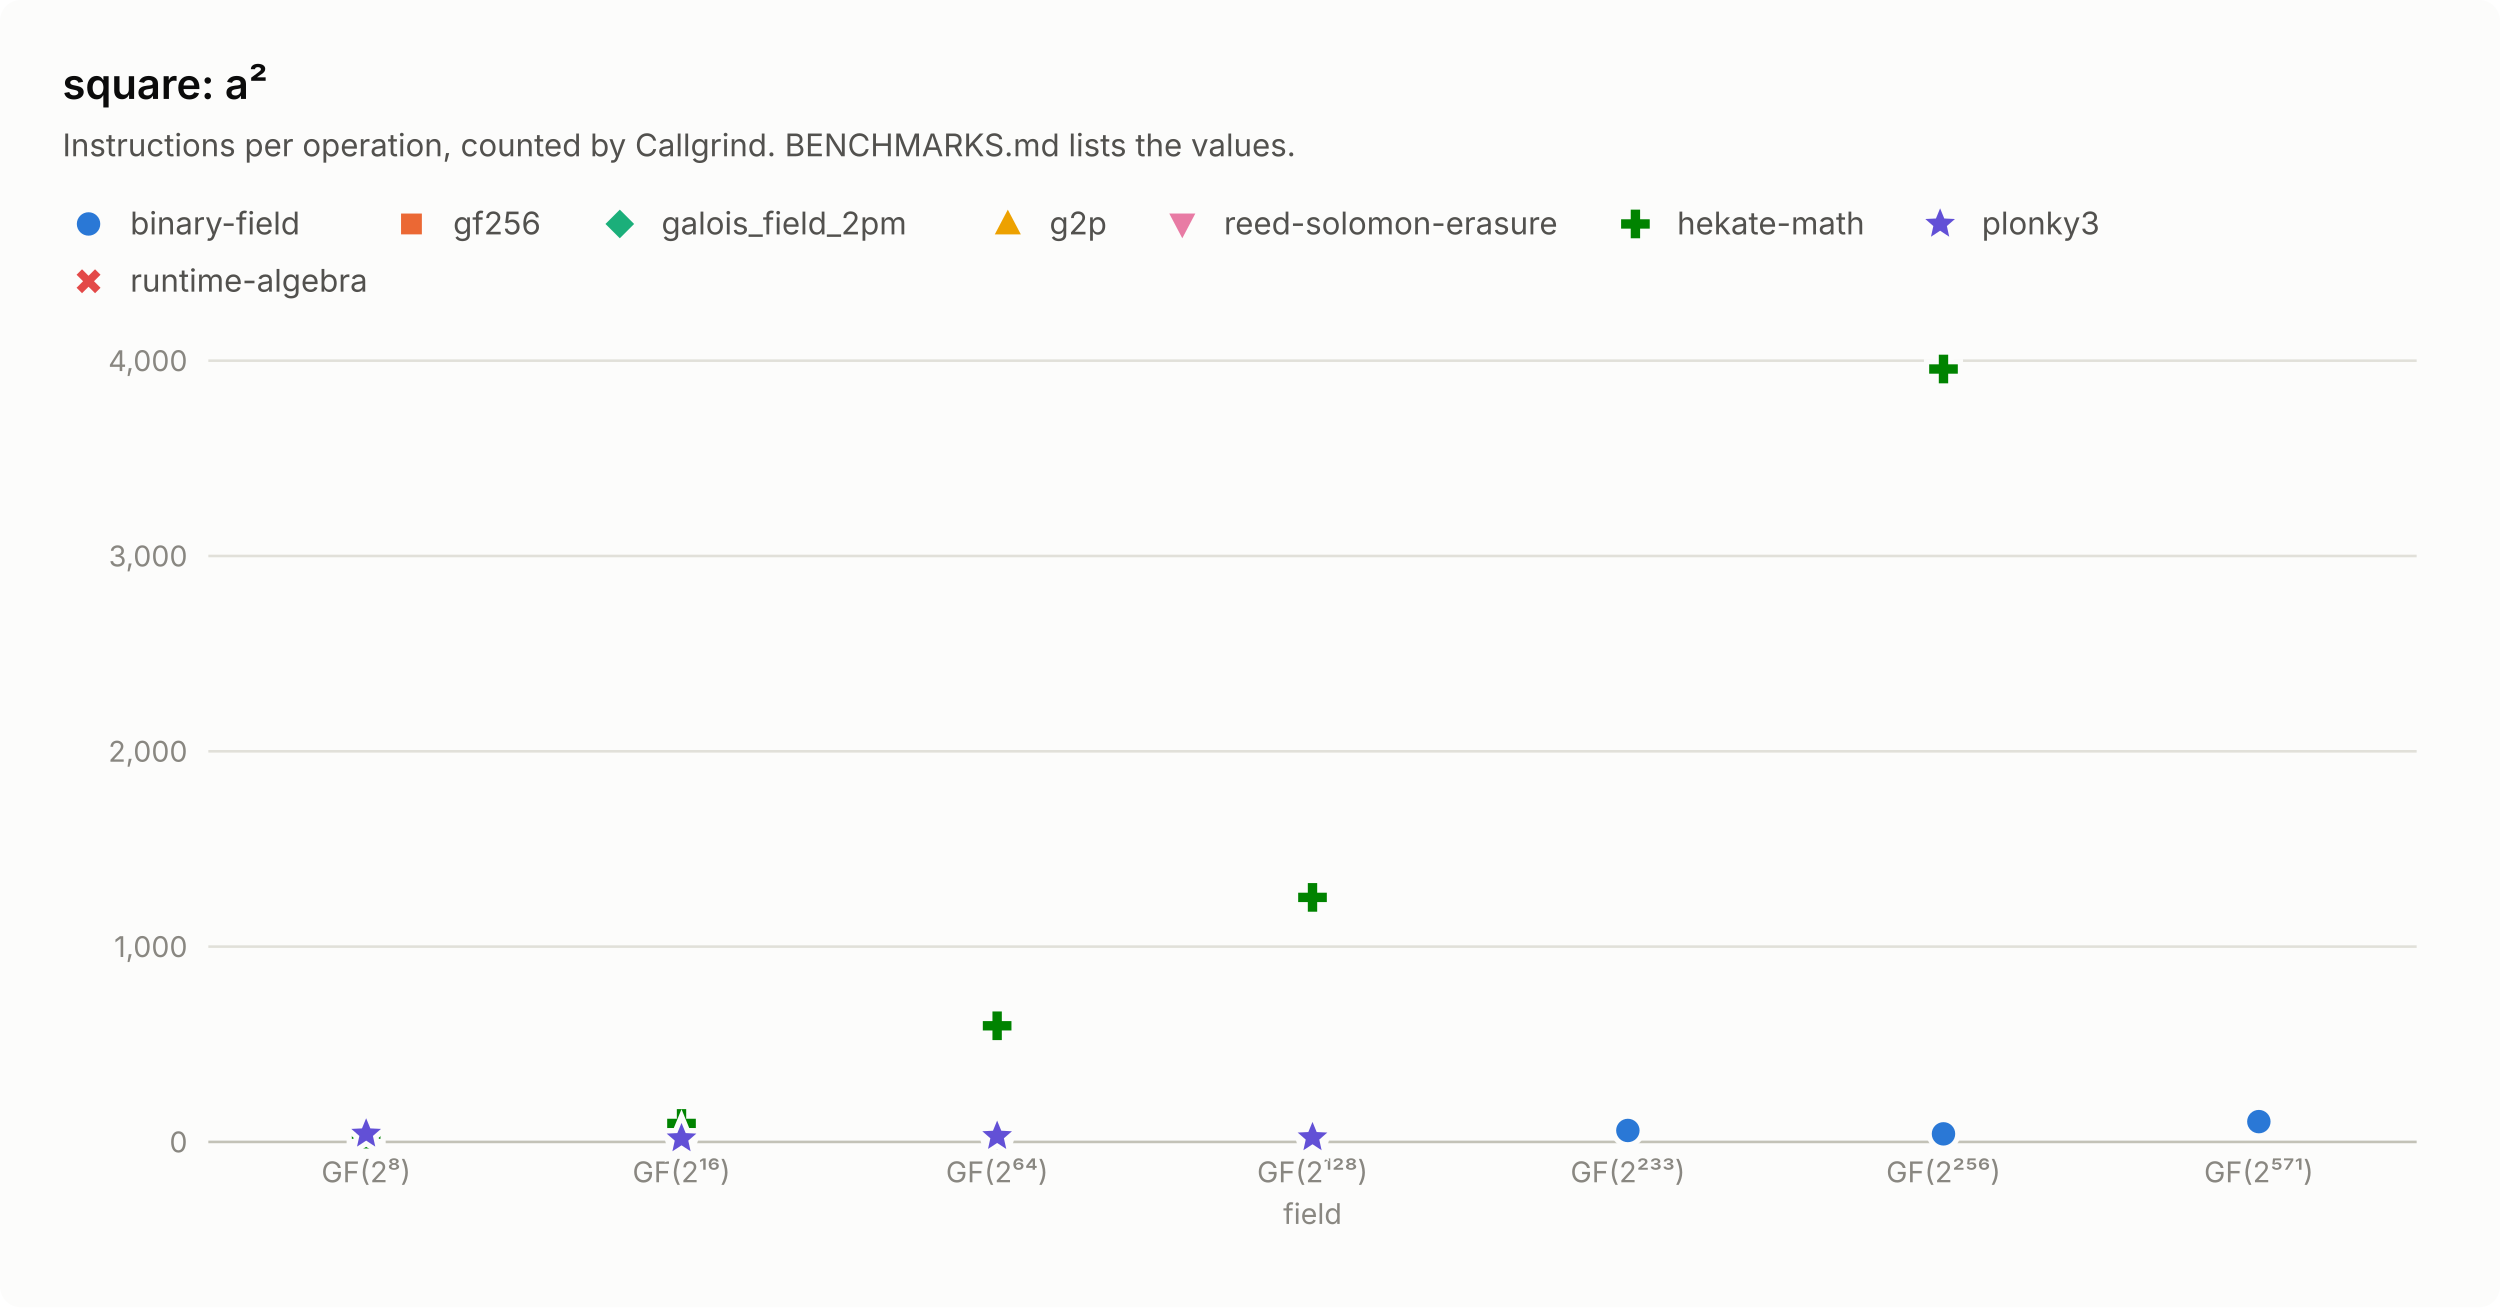
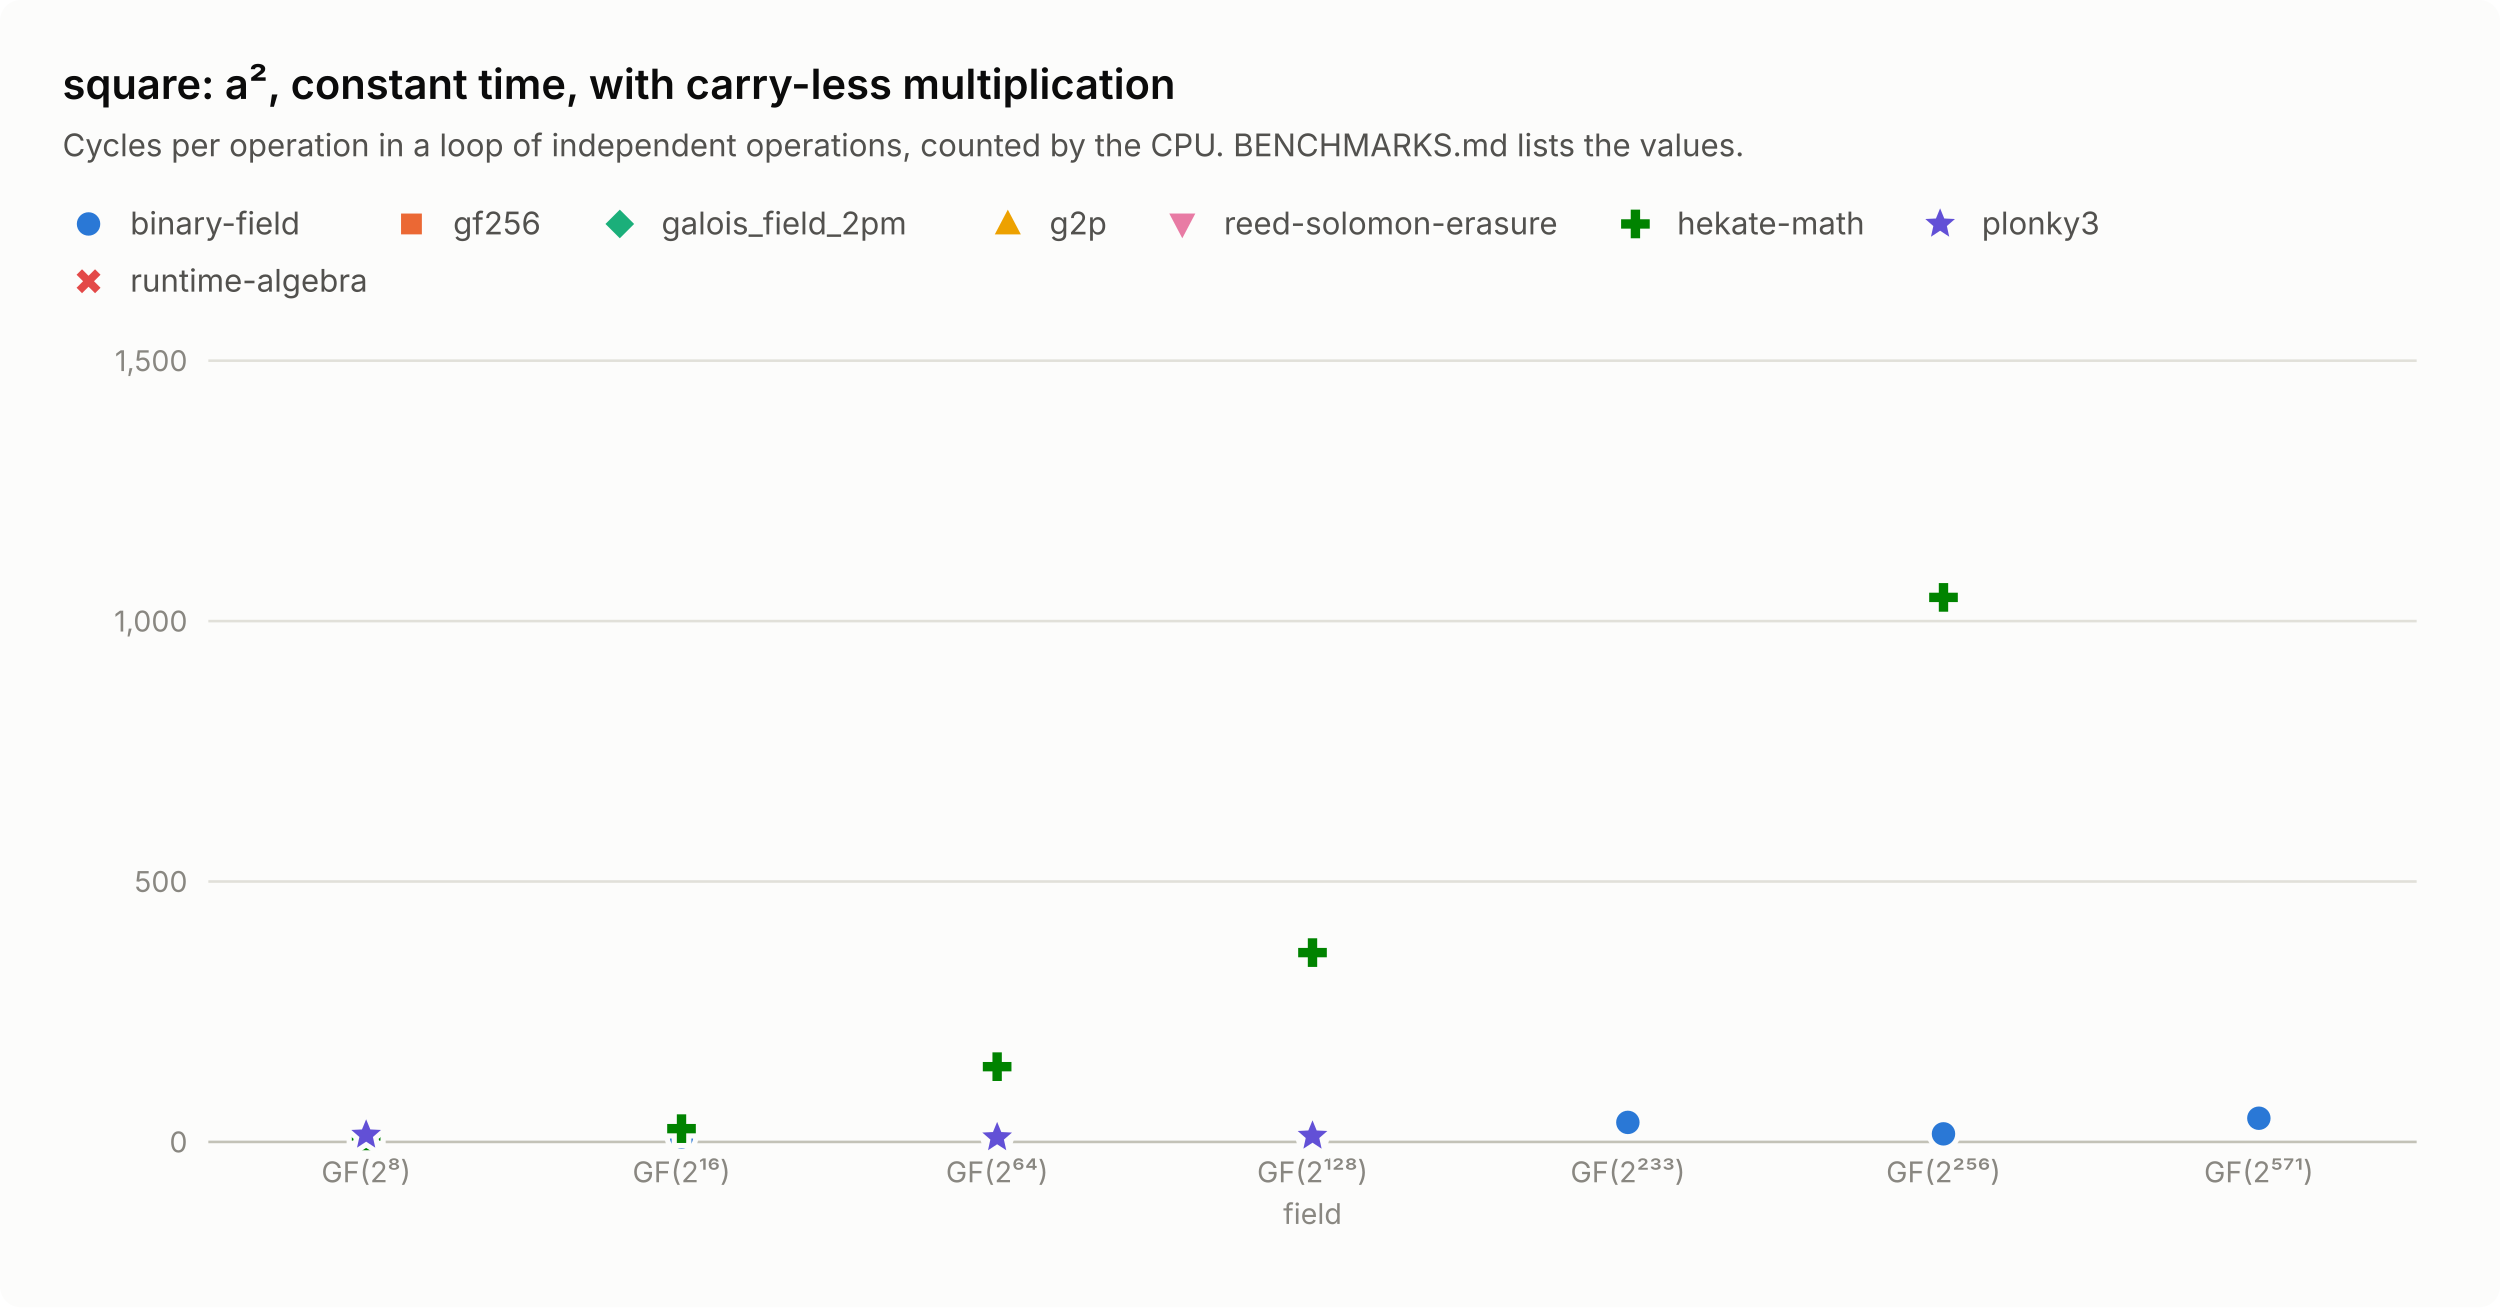
<svg xmlns="http://www.w3.org/2000/svg" width="960" height="502" viewBox="0 0 960 502" role="img" aria-labelledby="title description">
  <style>.grid,.axis{stroke-width:1}.title{font:600 16px system-ui, -apple-system, "Segoe UI", sans-serif}.subtitle,.legend{font:12px system-ui, -apple-system, "Segoe UI", sans-serif}.tick{font:11px system-ui, -apple-system, "Segoe UI", sans-serif;font-variant-numeric:tabular-nums}.line{fill:none;stroke-width:2;stroke-linejoin:round;stroke-linecap:round}.marker{stroke-width:4;paint-order:stroke}.surface{fill:#fcfcfb}.grid{stroke:#e1e0d9}.axis{stroke:#c3c2b7}.title{fill:#0b0b0b}.subtitle,.legend{fill:#52514e}.tick{fill:#898781}.marker{stroke:#fcfcfb}.c0 .line{stroke:#2a78d6}.c0 .marker{fill:#2a78d6}.c1 .line{stroke:#eb6834}.c1 .marker{fill:#eb6834}.c2 .line{stroke:#1baf7a}.c2 .marker{fill:#1baf7a}.c3 .line{stroke:#eda100}.c3 .marker{fill:#eda100}.c4 .line{stroke:#e87ba4}.c4 .marker{fill:#e87ba4}.c5 .line{stroke:#008300}.c5 .marker{fill:#008300}.c6 .line{stroke:#6250d6}.c6 .marker{fill:#6250d6}.c7 .line{stroke:#e34948}.c7 .marker{fill:#e34948}@media (prefers-color-scheme: dark){.surface{fill:#1a1a19}.grid{stroke:#2c2c2a}.axis{stroke:#383835}.title{fill:#f0efec}.subtitle,.legend{fill:#c3c2b7}.tick{fill:#898781}.marker{stroke:#1a1a19}.c0 .line{stroke:#3987e5}.c0 .marker{fill:#3987e5}.c1 .line{stroke:#d95926}.c1 .marker{fill:#d95926}.c2 .line{stroke:#199e70}.c2 .marker{fill:#199e70}.c3 .line{stroke:#c98500}.c3 .marker{fill:#c98500}.c4 .line{stroke:#d55181}.c4 .marker{fill:#d55181}.c5 .line{stroke:#008300}.c5 .marker{fill:#008300}.c6 .line{stroke:#9085e9}.c6 .marker{fill:#9085e9}.c7 .line{stroke:#e66767}.c7 .marker{fill:#e66767}}</style>
  <rect class="surface" width="960" height="502" rx="8" />
-   <text class="title" x="24" y="38">square: a²</text>
-   <text class="subtitle" x="24" y="60">Instructions per operation, counted by Callgrind. BENCHMARKS.md lists the values.</text>
+   <text class="title" x="24" y="38">square: a², constant time, with carry-less multiplication</text>
+   <text class="subtitle" x="24" y="60">Cycles per operation in a loop of independent operations, counted by the CPU. BENCHMARKS.md lists the values.</text>
  <g class="c0">
    <path class="marker" transform="translate(34,86)" d="M0,-4.5A4.5,4.5 0 1 1 0,4.5A4.5,4.5 0 1 1 0,-4.5Z" />
  </g>
  <text class="legend" x="50" y="90">binary-field</text>
  <g class="c1">
    <path class="marker" transform="translate(158,86)" d="M-4,-4H4V4H-4Z" />
  </g>
  <text class="legend" x="174" y="90">gf256</text>
  <g class="c2">
    <path class="marker" transform="translate(238,86)" d="M0,-5.5L5.5,0L0,5.5L-5.5,0Z" />
  </g>
  <text class="legend" x="254" y="90">galois_field_2pm</text>
  <g class="c3">
    <path class="marker" transform="translate(387,86)" d="M0,-5.5L5,4H-5Z" />
  </g>
  <text class="legend" x="403" y="90">g2p</text>
  <g class="c4">
    <path class="marker" transform="translate(454,86)" d="M0,5.5L5,-4H-5Z" />
  </g>
  <text class="legend" x="470" y="90">reed-solomon-erasure</text>
  <g class="c5">
    <path class="marker" transform="translate(628,86)" d="M-1.8,-5.5H1.8V-1.8H5.5V1.8H1.8V5.5H-1.8V1.8H-5.5V-1.8H-1.8Z" />
  </g>
  <text class="legend" x="644" y="90">hekate-math</text>
  <g class="c6">
    <path class="marker" transform="translate(745,86)" d="M0,-6L1.6,-2.1L5.7,-1.9L2.6,0.8L3.5,4.9L0,2.6L-3.5,4.9L-2.6,0.8L-5.7,-1.9L-1.6,-2.1Z" />
  </g>
  <text class="legend" x="761" y="90">plonky3</text>
  <g class="c7">
    <path class="marker" transform="translate(34,108)" d="M-4.6,-2.5L-2.5,-4.6L0,-2.1L2.5,-4.6L4.6,-2.5L2.1,0L4.6,2.5L2.5,4.6L0,2.1L-2.5,4.6L-4.6,2.5L-2.1,0Z" />
  </g>
  <text class="legend" x="50" y="112">runtime-algebra</text>
  <text class="tick" x="72" y="442.5" text-anchor="end">0</text>
-   <path class="grid" d="M80,363.5H928" />
-   <text class="tick" x="72" y="367.5" text-anchor="end">1,000</text>
-   <path class="grid" d="M80,288.5H928" />
-   <text class="tick" x="72" y="292.5" text-anchor="end">2,000</text>
-   <path class="grid" d="M80,213.5H928" />
-   <text class="tick" x="72" y="217.5" text-anchor="end">3,000</text>
+   <path class="grid" d="M80,338.5H928" />
+   <text class="tick" x="72" y="342.5" text-anchor="end">500</text>
+   <path class="grid" d="M80,238.5H928" />
+   <text class="tick" x="72" y="242.5" text-anchor="end">1,000</text>
  <path class="grid" d="M80,138.5H928" />
-   <text class="tick" x="72" y="142.5" text-anchor="end">4,000</text>
+   <text class="tick" x="72" y="142.5" text-anchor="end">1,500</text>
  <path class="axis" d="M80,438.5H928" />
  <text class="tick" x="140.6" y="454" text-anchor="middle">GF(2⁸)</text>
  <text class="tick" x="261.7" y="454" text-anchor="middle">GF(2¹⁶)</text>
  <text class="tick" x="382.9" y="454" text-anchor="middle">GF(2⁶⁴)</text>
  <text class="tick" x="504.0" y="454" text-anchor="middle">GF(2¹²⁸)</text>
  <text class="tick" x="625.1" y="454" text-anchor="middle">GF(2²³³)</text>
  <text class="tick" x="746.3" y="454" text-anchor="middle">GF(2²⁵⁶)</text>
  <text class="tick" x="867.4" y="454" text-anchor="middle">GF(2⁵⁷¹)</text>
  <text class="tick" x="504.0" y="470" text-anchor="middle">field</text>
  <g class="c0">
-     <path class="marker" transform="translate(140.6,436.5)" d="M0,-4.5A4.5,4.5 0 1 1 0,4.5A4.5,4.5 0 1 1 0,-4.5Z" />
-     <path class="marker" transform="translate(261.7,436.5)" d="M0,-4.5A4.5,4.5 0 1 1 0,4.5A4.5,4.5 0 1 1 0,-4.5Z" />
-     <path class="marker" transform="translate(382.9,436.8)" d="M0,-4.5A4.5,4.5 0 1 1 0,4.5A4.5,4.5 0 1 1 0,-4.5Z" />
-     <path class="marker" transform="translate(504.0,436.5)" d="M0,-4.5A4.5,4.5 0 1 1 0,4.5A4.5,4.5 0 1 1 0,-4.5Z" />
-     <path class="marker" transform="translate(625.1,434.1)" d="M0,-4.5A4.5,4.5 0 1 1 0,4.5A4.5,4.5 0 1 1 0,-4.5Z" />
+     <path class="marker" transform="translate(140.6,436.7)" d="M0,-4.5A4.5,4.5 0 1 1 0,4.5A4.5,4.5 0 1 1 0,-4.5Z" />
+     <path class="marker" transform="translate(261.7,436.6)" d="M0,-4.5A4.5,4.5 0 1 1 0,4.5A4.5,4.5 0 1 1 0,-4.5Z" />
+     <path class="marker" transform="translate(382.9,436.5)" d="M0,-4.5A4.5,4.5 0 1 1 0,4.5A4.5,4.5 0 1 1 0,-4.5Z" />
+     <path class="marker" transform="translate(504.0,436.6)" d="M0,-4.5A4.5,4.5 0 1 1 0,4.5A4.5,4.5 0 1 1 0,-4.5Z" />
+     <path class="marker" transform="translate(625.1,431.0)" d="M0,-4.5A4.5,4.5 0 1 1 0,4.5A4.5,4.5 0 1 1 0,-4.5Z" />
    <path class="marker" transform="translate(746.3,435.4)" d="M0,-4.5A4.5,4.5 0 1 1 0,4.5A4.5,4.5 0 1 1 0,-4.5Z" />
-     <path class="marker" transform="translate(867.4,430.7)" d="M0,-4.5A4.5,4.5 0 1 1 0,4.5A4.5,4.5 0 1 1 0,-4.5Z" />
+     <path class="marker" transform="translate(867.4,429.4)" d="M0,-4.5A4.5,4.5 0 1 1 0,4.5A4.5,4.5 0 1 1 0,-4.5Z" />
  </g>
  <g class="c1">
</g>
  <g class="c2">
</g>
  <g class="c3">
</g>
  <g class="c4">
</g>
  <g class="c5">
-     <path class="marker" transform="translate(140.6,435.5)" d="M-1.8,-5.5H1.8V-1.8H5.5V1.8H1.8V5.5H-1.8V1.8H-5.5V-1.8H-1.8Z" />
-     <path class="marker" transform="translate(261.7,431.4)" d="M-1.8,-5.5H1.8V-1.8H5.5V1.8H1.8V5.5H-1.8V1.8H-5.5V-1.8H-1.8Z" />
-     <path class="marker" transform="translate(382.9,393.9)" d="M-1.8,-5.5H1.8V-1.8H5.5V1.8H1.8V5.5H-1.8V1.8H-5.5V-1.8H-1.8Z" />
-     <path class="marker" transform="translate(504.0,344.6)" d="M-1.8,-5.5H1.8V-1.8H5.5V1.8H1.8V5.5H-1.8V1.8H-5.5V-1.8H-1.8Z" />
-     <path class="marker" transform="translate(746.3,141.7)" d="M-1.8,-5.5H1.8V-1.8H5.5V1.8H1.8V5.5H-1.8V1.8H-5.5V-1.8H-1.8Z" />
+     <path class="marker" transform="translate(140.6,436.2)" d="M-1.8,-5.5H1.8V-1.8H5.5V1.8H1.8V5.5H-1.8V1.8H-5.5V-1.8H-1.8Z" />
+     <path class="marker" transform="translate(261.7,433.4)" d="M-1.8,-5.5H1.8V-1.8H5.5V1.8H1.8V5.5H-1.8V1.8H-5.5V-1.8H-1.8Z" />
+     <path class="marker" transform="translate(382.9,409.6)" d="M-1.8,-5.5H1.8V-1.8H5.5V1.8H1.8V5.5H-1.8V1.8H-5.5V-1.8H-1.8Z" />
+     <path class="marker" transform="translate(504.0,365.8)" d="M-1.8,-5.5H1.8V-1.8H5.5V1.8H1.8V5.5H-1.8V1.8H-5.5V-1.8H-1.8Z" />
+     <path class="marker" transform="translate(746.3,229.4)" d="M-1.8,-5.5H1.8V-1.8H5.5V1.8H1.8V5.5H-1.8V1.8H-5.5V-1.8H-1.8Z" />
  </g>
  <g class="c6">
-     <path class="marker" transform="translate(140.6,435.4)" d="M0,-6L1.6,-2.1L5.7,-1.9L2.6,0.8L3.5,4.9L0,2.6L-3.5,4.9L-2.6,0.8L-5.7,-1.9L-1.6,-2.1Z" />
-     <path class="marker" transform="translate(261.7,437.2)" d="M0,-6L1.6,-2.1L5.7,-1.9L2.6,0.8L3.5,4.9L0,2.6L-3.5,4.9L-2.6,0.8L-5.7,-1.9L-1.6,-2.1Z" />
-     <path class="marker" transform="translate(382.9,436.3)" d="M0,-6L1.6,-2.1L5.7,-1.9L2.6,0.8L3.5,4.9L0,2.6L-3.5,4.9L-2.6,0.8L-5.7,-1.9L-1.6,-2.1Z" />
-     <path class="marker" transform="translate(504.0,436.8)" d="M0,-6L1.6,-2.1L5.7,-1.9L2.6,0.8L3.5,4.9L0,2.6L-3.5,4.9L-2.6,0.8L-5.7,-1.9L-1.6,-2.1Z" />
+     <path class="marker" transform="translate(140.6,435.8)" d="M0,-6L1.6,-2.1L5.7,-1.9L2.6,0.8L3.5,4.9L0,2.6L-3.5,4.9L-2.6,0.8L-5.7,-1.9L-1.6,-2.1Z" />
+     <path class="marker" transform="translate(382.9,436.8)" d="M0,-6L1.6,-2.1L5.7,-1.9L2.6,0.8L3.5,4.9L0,2.6L-3.5,4.9L-2.6,0.8L-5.7,-1.9L-1.6,-2.1Z" />
+     <path class="marker" transform="translate(504.0,436.2)" d="M0,-6L1.6,-2.1L5.7,-1.9L2.6,0.8L3.5,4.9L0,2.6L-3.5,4.9L-2.6,0.8L-5.7,-1.9L-1.6,-2.1Z" />
  </g>
  <g class="c7">
</g>
</svg>
